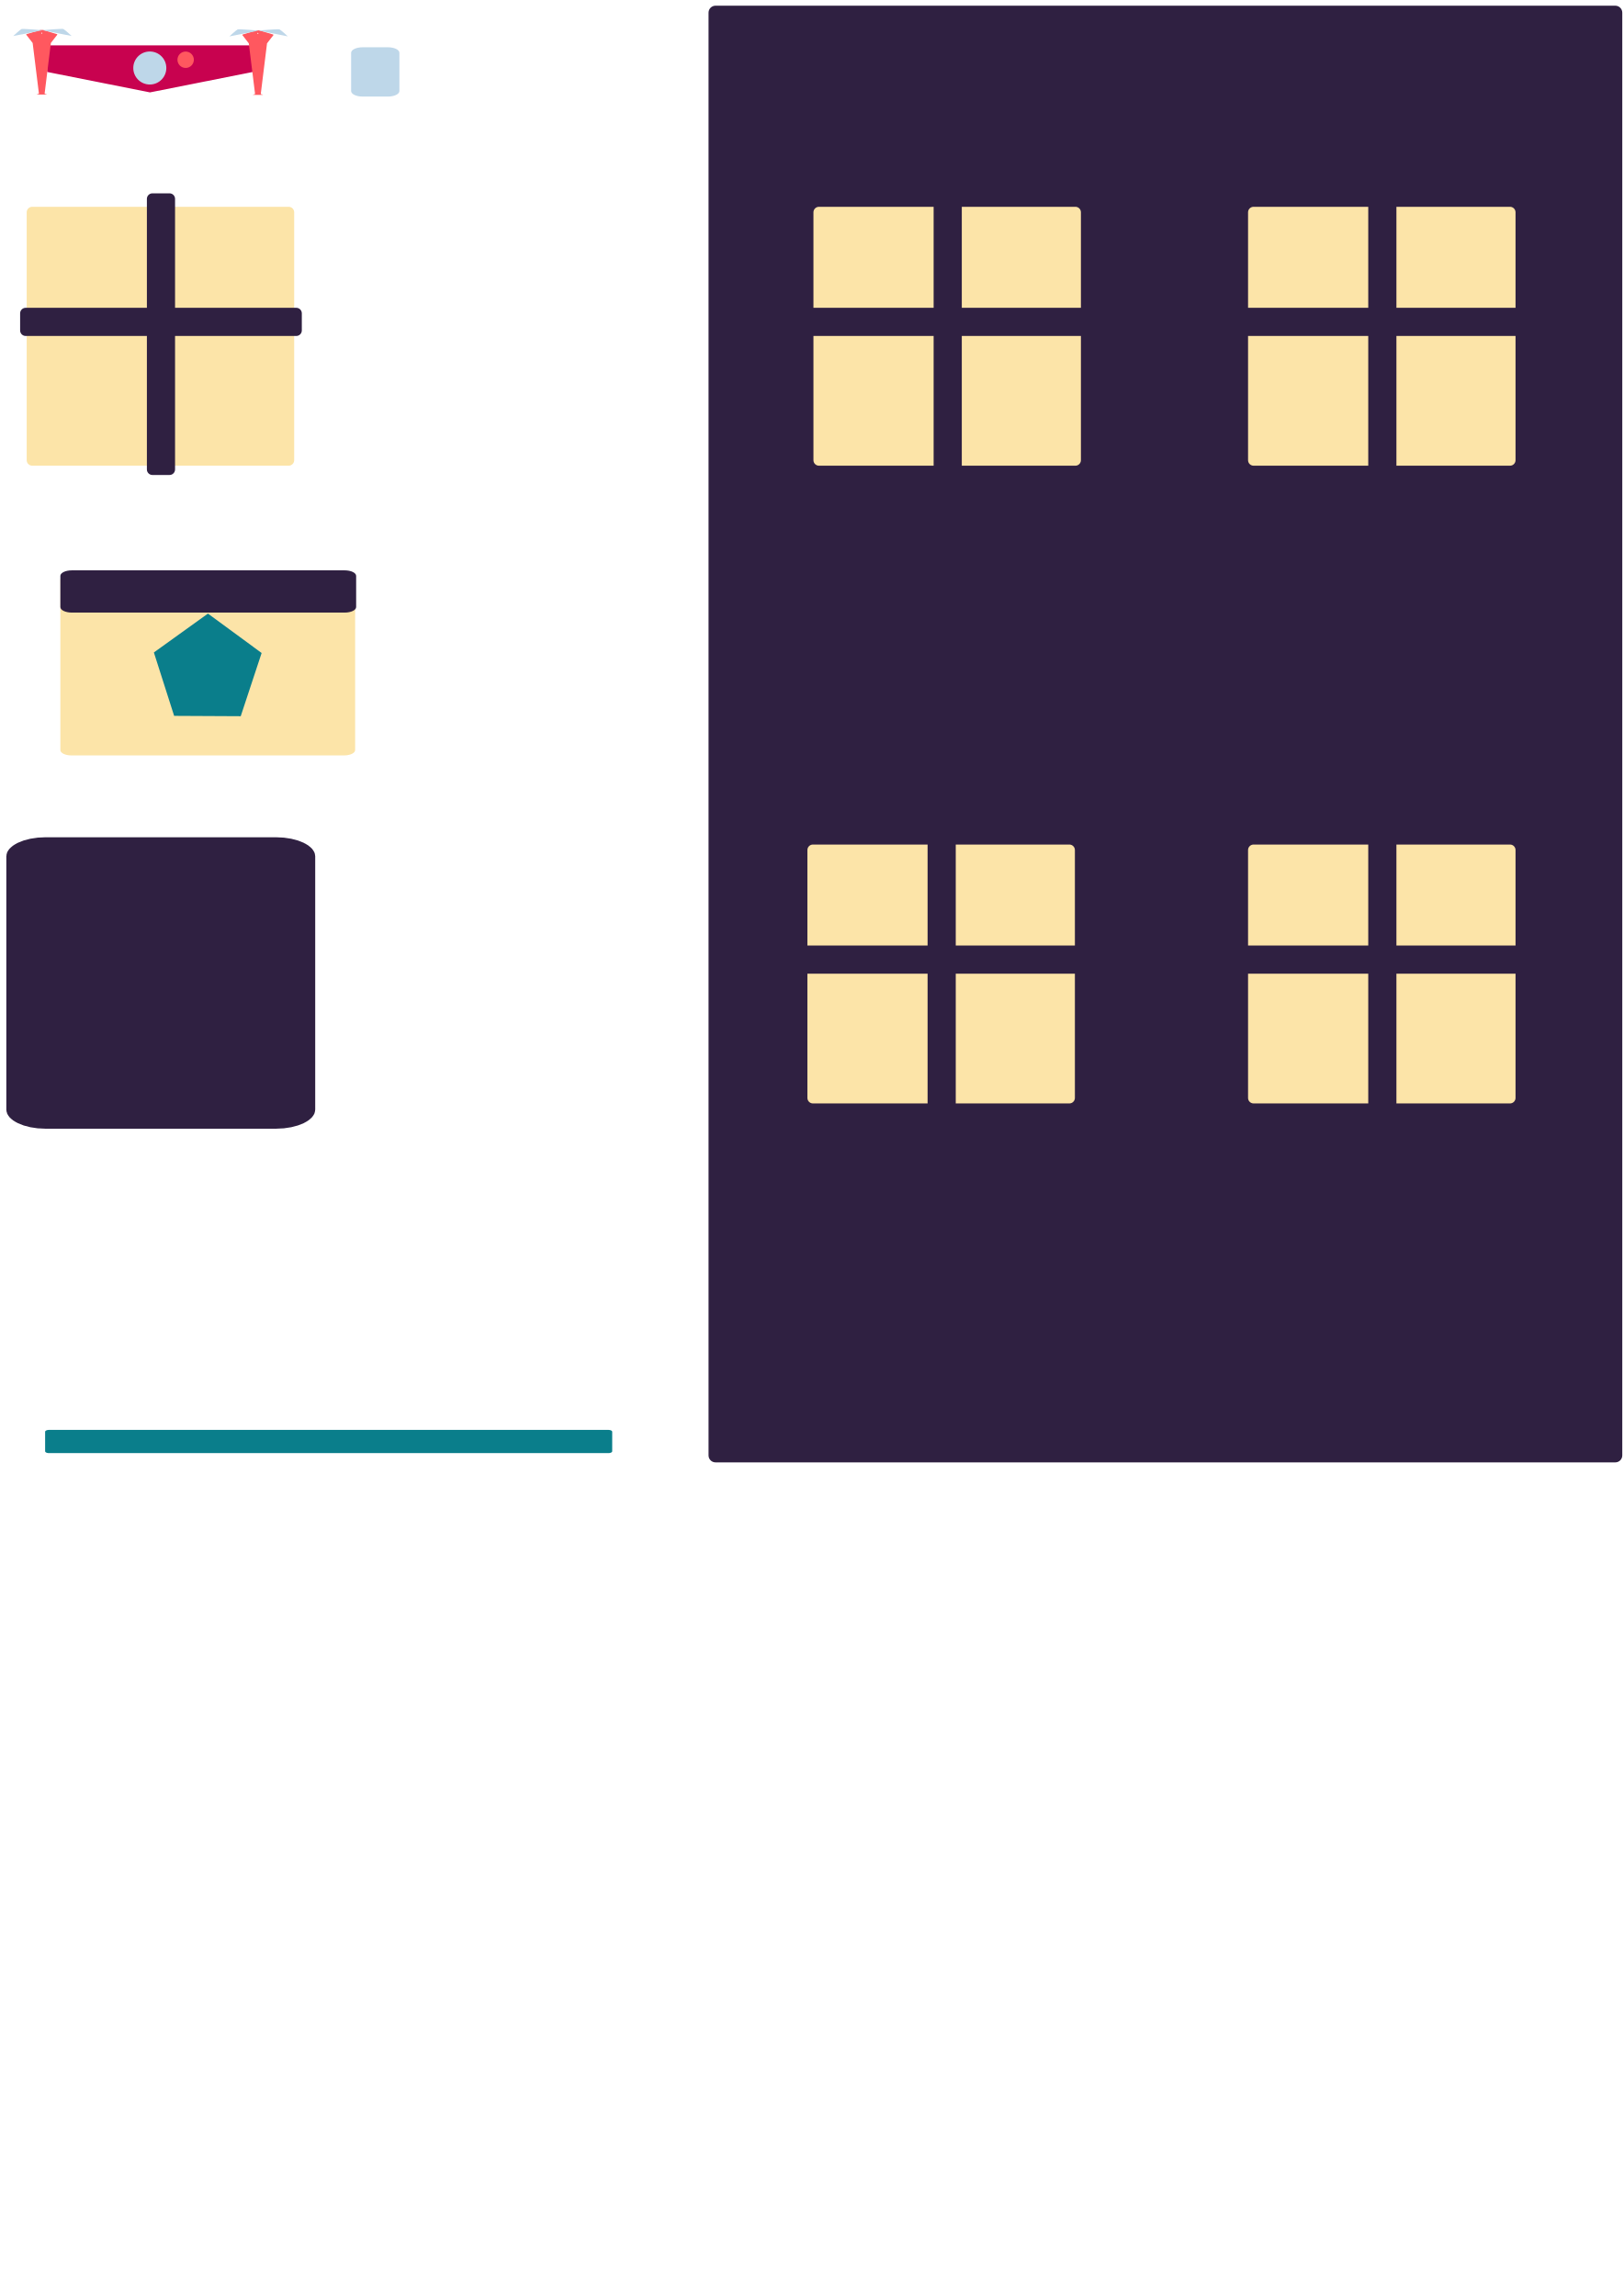
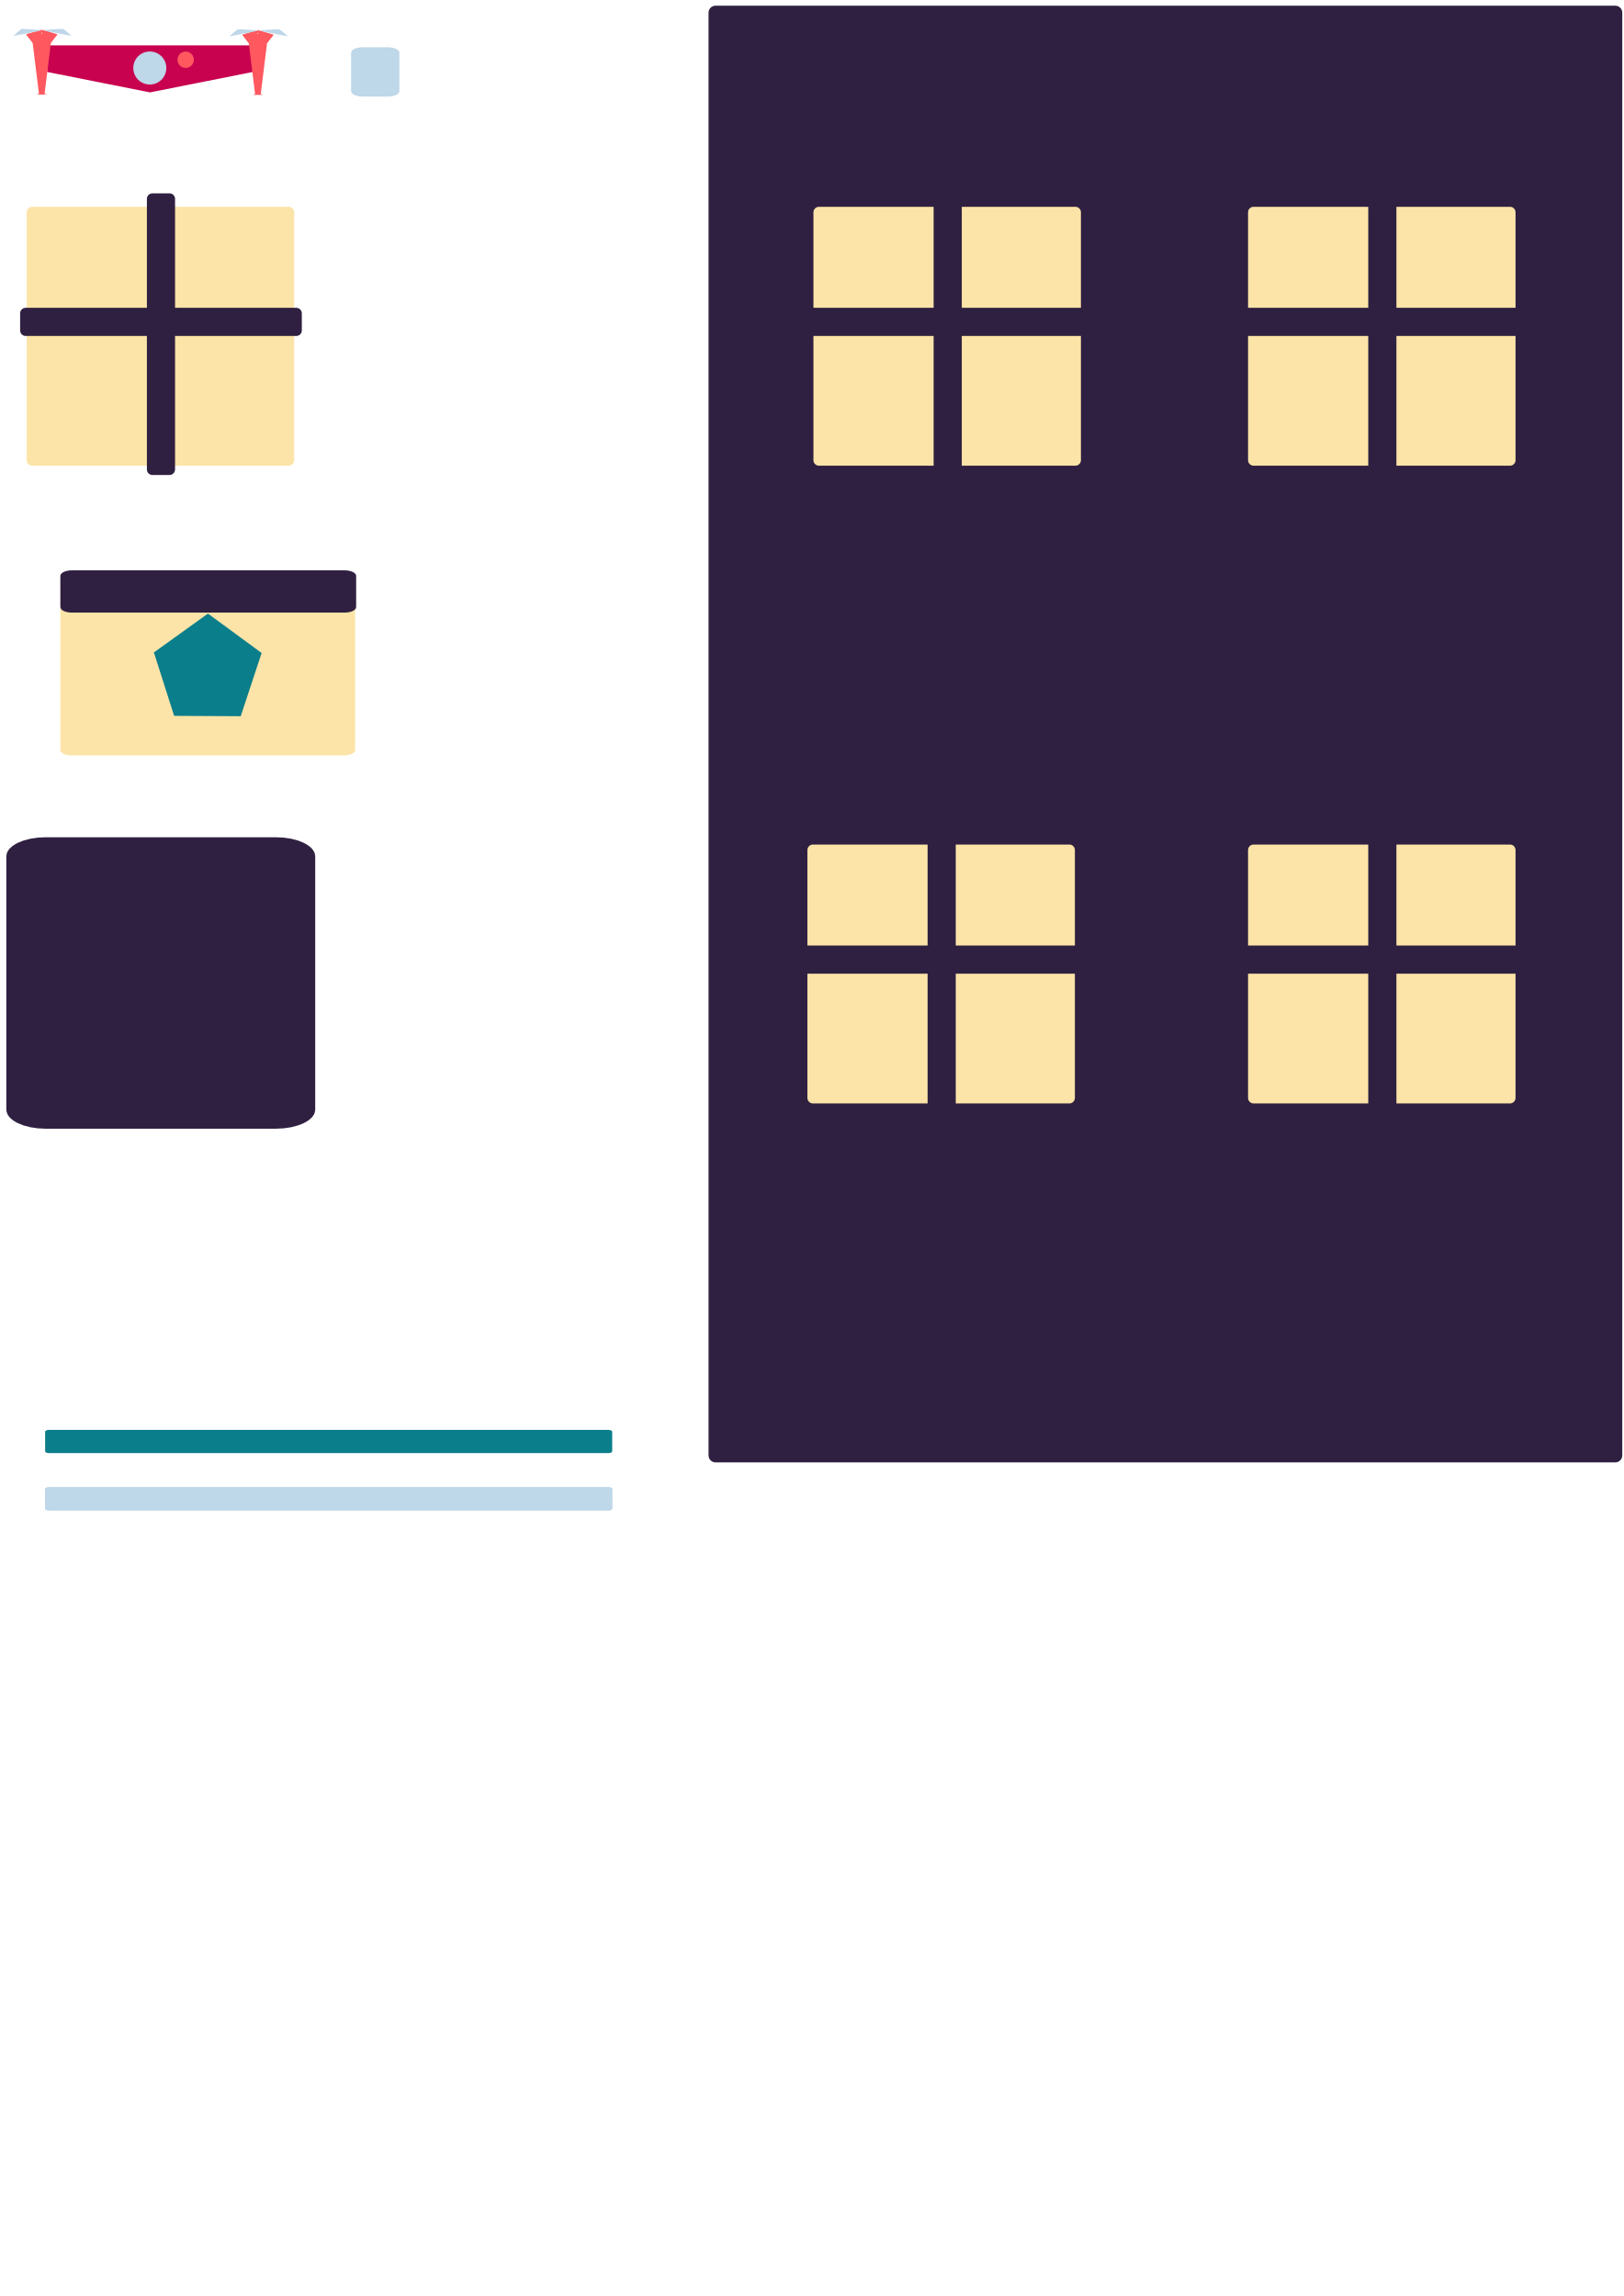
<svg xmlns="http://www.w3.org/2000/svg" width="210mm" height="297mm" viewBox="0 0 210 297" version="1.1" id="svg1">
  <defs id="defs1">
    </defs>
  <g id="layer1">
    <circle style="fill:#2f2041;stroke:none;stroke-width:1.888;stroke-linecap:square;stroke-linejoin:round" id="path4" cx="19.375" cy="8.797" r="2.64" />
    <path id="rect3" style="fill:#c8024f;stroke-width:4.832;stroke-linecap:square;stroke-linejoin:round" d="m 53.676,48.211 c -0.141,10e-7 -0.256,0.114 -0.256,0.256 v 8.641 c 0,0.141 0.117,0.226 0.256,0.254 l 34.99,6.955 34.99,-6.955 c 0.139,-0.028 0.254,-0.113 0.254,-0.254 v -8.641 c 0,-0.141 -0.113,-0.256 -0.254,-0.256 H 88.666 Z" transform="matrix(0.3776007,0,0,0.3776007,-14.08343,-12.33466)" />
    <circle style="fill:#bed7e9;stroke:none;stroke-width:0.735;stroke-linecap:square;stroke-linejoin:round" id="path3" cx="19.375" cy="8.797" r="2.137" />
    <circle style="fill:#ff585f;stroke:none;stroke-width:1.888;stroke-linecap:square;stroke-linejoin:round" id="path5" cx="24.011" cy="7.729" r="1.06" />
    <g id="g15" transform="matrix(0.3776007,0,0,0.182411,-16.78572,-2.09588)" style="fill:#2f2041">
      <path id="rect1" d="m 46.555,32.707 -4.195,2.623 c -0.336,0.21 -0.739,0.321 -0.717,0.717 l 2.217,5.924 2.143,35.855 c 0.024,0.396 -2.107,0.715 0.717,0.715 h 0.26 0.262 c 2.824,0 0.693,-0.319 0.717,-0.715 l 2.141,-35.855 2.217,-5.924 c 0.023,-0.396 -0.381,-0.507 -0.717,-0.717 l -4.193,-2.623 h -0.426 z m 0.424,1.602 0.184,1.021 h -0.184 -0.184 z" style="fill:#ff585f;stroke:none;stroke-width:3.31;stroke-linecap:square;stroke-linejoin:round" transform="translate(11.77848)" />
      <path style="fill:#bed7e9;stroke:none;stroke-width:5;stroke-linecap:square;stroke-linejoin:round" d="m 59.01,32.913 c 0,0 -6.717,-1.196 -7.177,-0.828 -0.46,0.368 -2.852,4.968 -2.852,4.968 z" id="path14" />
      <path style="fill:#bed7e9;stroke:none;stroke-width:5;stroke-linecap:square;stroke-linejoin:round" d="m 58.968,32.88 c 0,0 6.717,-1.196 7.177,-0.828 0.46,0.368 2.852,4.968 2.852,4.968 z" id="path15" />
    </g>
    <g id="g18" transform="matrix(0.3776007,0,0,0.182411,11.16997,-2.04841)" style="fill:#2f2041">
+       <path style="fill:#bed7e9;stroke:#0a7e8b;stroke-width:0.5;stroke-linecap:square;stroke-linejoin:round;stroke-dasharray:none" id="path7" d="m 234.949,129.377 -21.771,0 10.886,-18.855 z" transform="matrix(0,3.273823,-1.581516,0,215.1479,-789.3628)" />
      <rect style="fill:#fce4a8;stroke:none;stroke-width:18.46;stroke-linecap:square;stroke-linejoin:round" id="rect38" width="100.965" height="128.398" x="-8.906" y="418.538" ry="3.797" />
      <path id="path16" d="m 46.555,32.707 -4.195,2.623 c -0.336,0.21 -0.739,0.321 -0.717,0.717 l 2.217,5.924 2.143,35.855 c 0.024,0.396 -2.107,0.715 0.717,0.715 h 0.26 0.262 c 2.824,0 0.693,-0.319 0.717,-0.715 l 2.141,-35.855 2.217,-5.924 c 0.023,-0.396 -0.381,-0.507 -0.717,-0.717 l -4.193,-2.623 h -0.426 z m 0.424,1.602 0.184,1.021 h -0.184 -0.184 z" style="fill:#ff585f;stroke:none;stroke-width:3.31;stroke-linecap:square;stroke-linejoin:round" transform="translate(11.77848)" />
      <path style="fill:#bed7e9;stroke:none;stroke-width:5;stroke-linecap:square;stroke-linejoin:round" d="m 59.01,32.913 c 0,0 -6.717,-1.196 -7.177,-0.828 -0.46,0.368 -2.852,4.968 -2.852,4.968 z" id="path17" />
      <path style="fill:#bed7e9;stroke:none;stroke-width:5;stroke-linecap:square;stroke-linejoin:round" d="m 58.968,32.88 c 0,0 6.717,-1.196 7.177,-0.828 0.46,0.368 2.852,4.968 2.852,4.968 z" id="path18" />
      <rect style="fill:#bed7e9;stroke:none;stroke-width:19.051;stroke-linecap:square;stroke-linejoin:round" id="rect36" width="16.54" height="34.953" x="90.681" y="44.756" ry="3.923" />
      <rect style="fill:#2f2041;stroke:none;stroke-width:19.051;stroke-linecap:square;stroke-linejoin:round" id="rect37" width="101.31" height="29.96" x="-8.906" y="415.684" ry="3.923" />
      <path style="fill:#0a7e8b;stroke:none;stroke-width:19.051;stroke-linecap:square;stroke-linejoin:round" id="path38" d="m 244.812,393.299 -36.757,2.602 -13.833,-34.153 28.207,-23.71 31.266,19.5 z" transform="matrix(0.617185,0.09694887,-0.04683398,1.277606,-79.80382,-7.092844)" />
      <rect style="fill:#2f2041;stroke:#2f2041;stroke-width:19.051;stroke-linecap:square;stroke-linejoin:round" id="rect2" width="86.744" height="187.635" x="-17.886" y="614.487" ry="3.923" />
      <rect style="fill:#0a7e8b;stroke:#0a7e8b;stroke-width:2.63;stroke-linecap:square;stroke-linejoin:round;stroke-dasharray:none" id="rect4" width="191.606" height="13.825" x="-12.812" y="1026.553" ry="4.19" rx="0" />
+       <rect style="fill:#bed7e9;stroke:#bed7e9;stroke-width:2.63;stroke-linecap:square;stroke-linejoin:round;stroke-dasharray:none" id="rect5" width="191.606" height="13.825" x="-12.812" y="1067.167" ry="4.19" rx="0" />
+       <rect style="fill:#bed7e9;stroke:#bed7e9;stroke-width:2.63;stroke-linecap:square;stroke-linejoin:round;stroke-dasharray:none" id="rect6" width="191.606" height="13.825" x="-12.812" y="1067.167" ry="4.19" rx="0" />
+       <path style="fill:#0a7e8b;stroke:#0a7e8b;stroke-width:0.5;stroke-linecap:square;stroke-linejoin:round;stroke-dasharray:none" id="path46" d="m 234.949,129.377 -21.771,0 10.886,-18.855 z" transform="matrix(0,2.855764,-1.37956,0,190.0751,-695.6801)" />
+       <path style="fill:#bed7e9;stroke:#0a7e8b;stroke-width:0.5;stroke-linecap:square;stroke-linejoin:round;stroke-dasharray:none" id="path8" d="m 234.949,129.377 -21.771,0 10.886,-18.855 z" transform="matrix(0,1.418394,-0.6851968,0,112.5125,-373.871)" />
    </g>
    <rect style="fill:#2f2041;stroke:none;stroke-width:6.321;stroke-linecap:square;stroke-linejoin:round" id="rect20" width="118.177" height="188.431" x="91.639" y="0.736" ry="0.905" />
    <g id="g23" transform="translate(-18.99725,-29.92718)">
      <rect style="fill:#fce4a8;stroke:none;stroke-width:5;stroke-linecap:square;stroke-linejoin:round" id="rect21" width="34.595" height="33.491" x="22.45" y="56.677" ry="0.716" />
      <rect style="fill:#2f2041;stroke:none;stroke-width:5;stroke-linecap:square;stroke-linejoin:round" id="rect22" width="36.433" height="3.643" x="21.6" y="69.743" ry="0.716" />
      <rect style="fill:#2f2041;stroke:none;stroke-width:5;stroke-linecap:square;stroke-linejoin:round" id="rect23" width="36.433" height="3.643" x="54.936" y="-41.638" ry="0.716" transform="rotate(90)" />
    </g>
    <g id="g26" transform="translate(82.75515,-29.92718)">
      <rect style="fill:#fce4a8;stroke:none;stroke-width:5;stroke-linecap:square;stroke-linejoin:round" id="rect24" width="34.595" height="33.491" x="22.45" y="56.677" ry="0.716" />
      <rect style="fill:#2f2041;stroke:none;stroke-width:5;stroke-linecap:square;stroke-linejoin:round" id="rect25" width="36.433" height="3.643" x="21.6" y="69.743" ry="0.716" />
      <rect style="fill:#2f2041;stroke:none;stroke-width:5;stroke-linecap:square;stroke-linejoin:round" id="rect26" width="36.433" height="3.643" x="54.936" y="-41.638" ry="0.716" transform="rotate(90)" />
    </g>
    <g id="g29" transform="translate(138.9662,-29.92718)">
      <rect style="fill:#fce4a8;stroke:none;stroke-width:5;stroke-linecap:square;stroke-linejoin:round" id="rect27" width="34.595" height="33.491" x="22.45" y="56.677" ry="0.716" />
      <rect style="fill:#2f2041;stroke:none;stroke-width:5;stroke-linecap:square;stroke-linejoin:round" id="rect28" width="36.433" height="3.643" x="21.6" y="69.743" ry="0.716" />
      <rect style="fill:#2f2041;stroke:none;stroke-width:5;stroke-linecap:square;stroke-linejoin:round" id="rect29" width="36.433" height="3.643" x="54.936" y="-41.638" ry="0.716" transform="rotate(90)" />
    </g>
    <g id="g32" transform="translate(138.9662,52.56774)">
      <rect style="fill:#fce4a8;stroke:none;stroke-width:5;stroke-linecap:square;stroke-linejoin:round" id="rect30" width="34.595" height="33.491" x="22.45" y="56.677" ry="0.716" />
      <rect style="fill:#2f2041;stroke:none;stroke-width:5;stroke-linecap:square;stroke-linejoin:round" id="rect31" width="36.433" height="3.643" x="21.6" y="69.743" ry="0.716" />
      <rect style="fill:#2f2041;stroke:none;stroke-width:5;stroke-linecap:square;stroke-linejoin:round" id="rect32" width="36.433" height="3.643" x="54.936" y="-41.638" ry="0.716" transform="rotate(90)" />
    </g>
    <g id="g35" transform="translate(81.97445,52.56774)">
      <rect style="fill:#fce4a8;stroke:none;stroke-width:5;stroke-linecap:square;stroke-linejoin:round" id="rect33" width="34.595" height="33.491" x="22.45" y="56.677" ry="0.716" />
      <rect style="fill:#2f2041;stroke:none;stroke-width:5;stroke-linecap:square;stroke-linejoin:round" id="rect34" width="36.433" height="3.643" x="21.6" y="69.743" ry="0.716" />
      <rect style="fill:#2f2041;stroke:none;stroke-width:5;stroke-linecap:square;stroke-linejoin:round" id="rect35" width="36.433" height="3.643" x="54.936" y="-41.638" ry="0.716" transform="rotate(90)" />
    </g>
  </g>
</svg>
